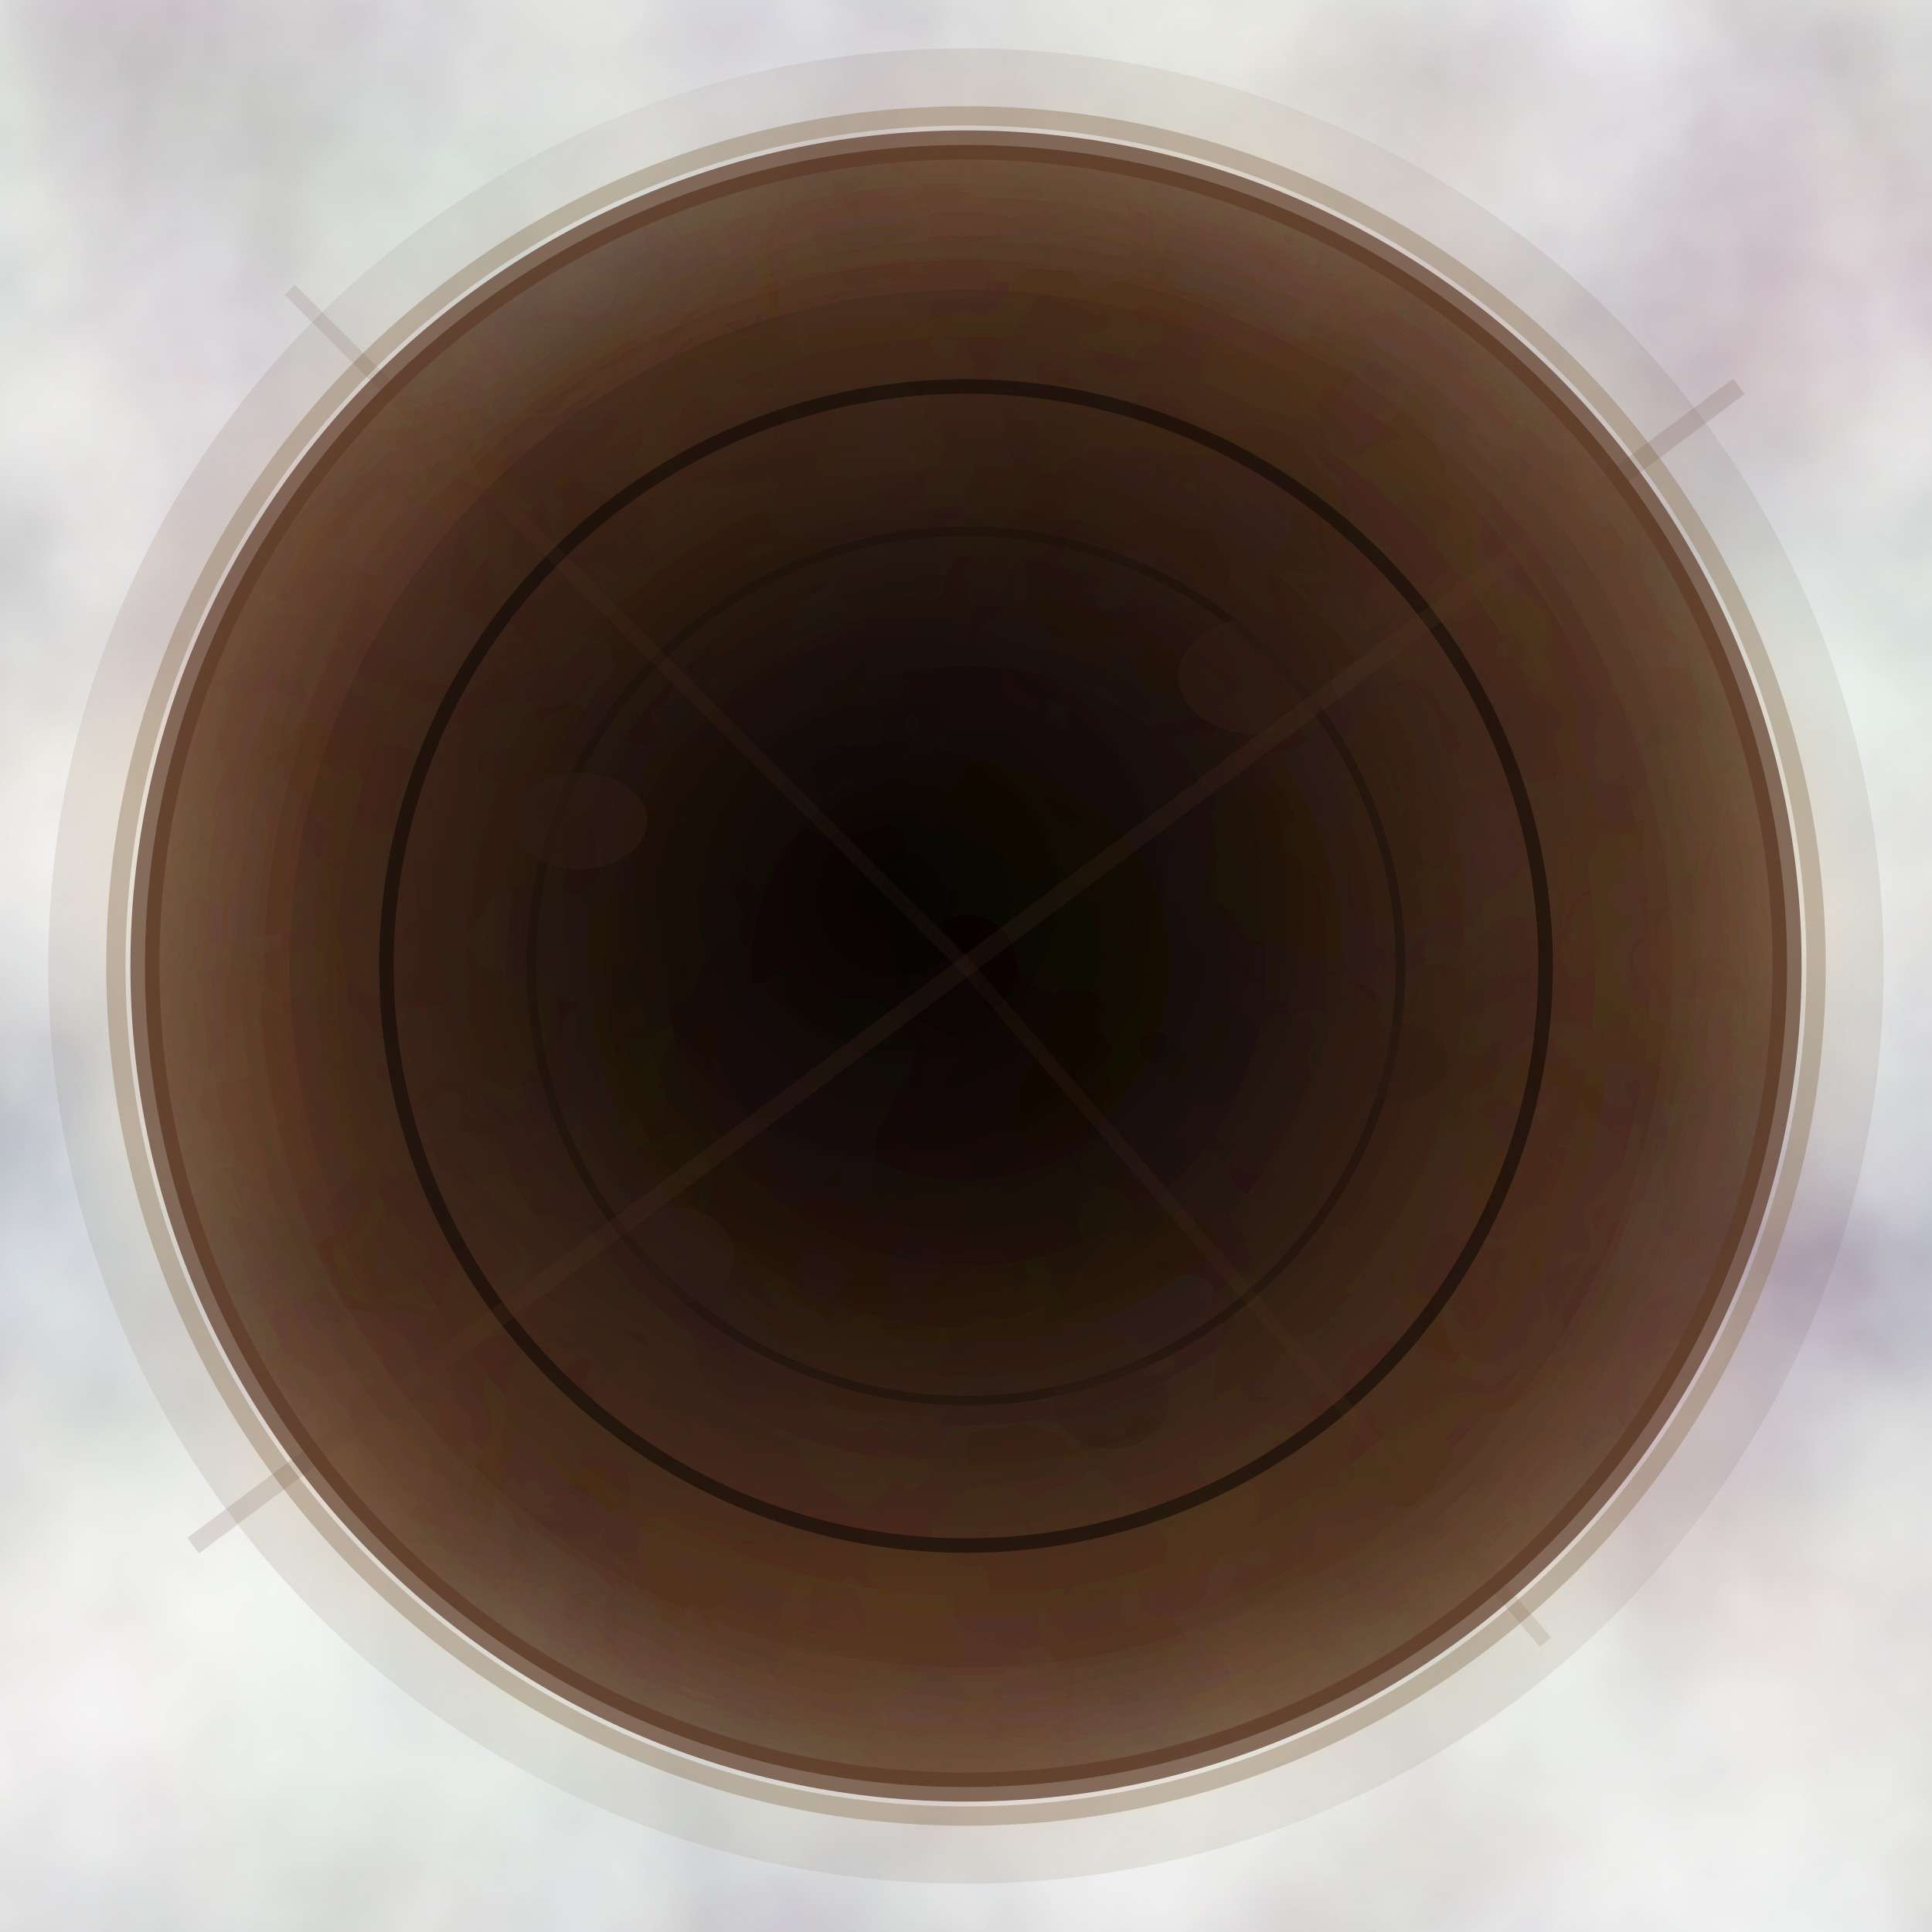
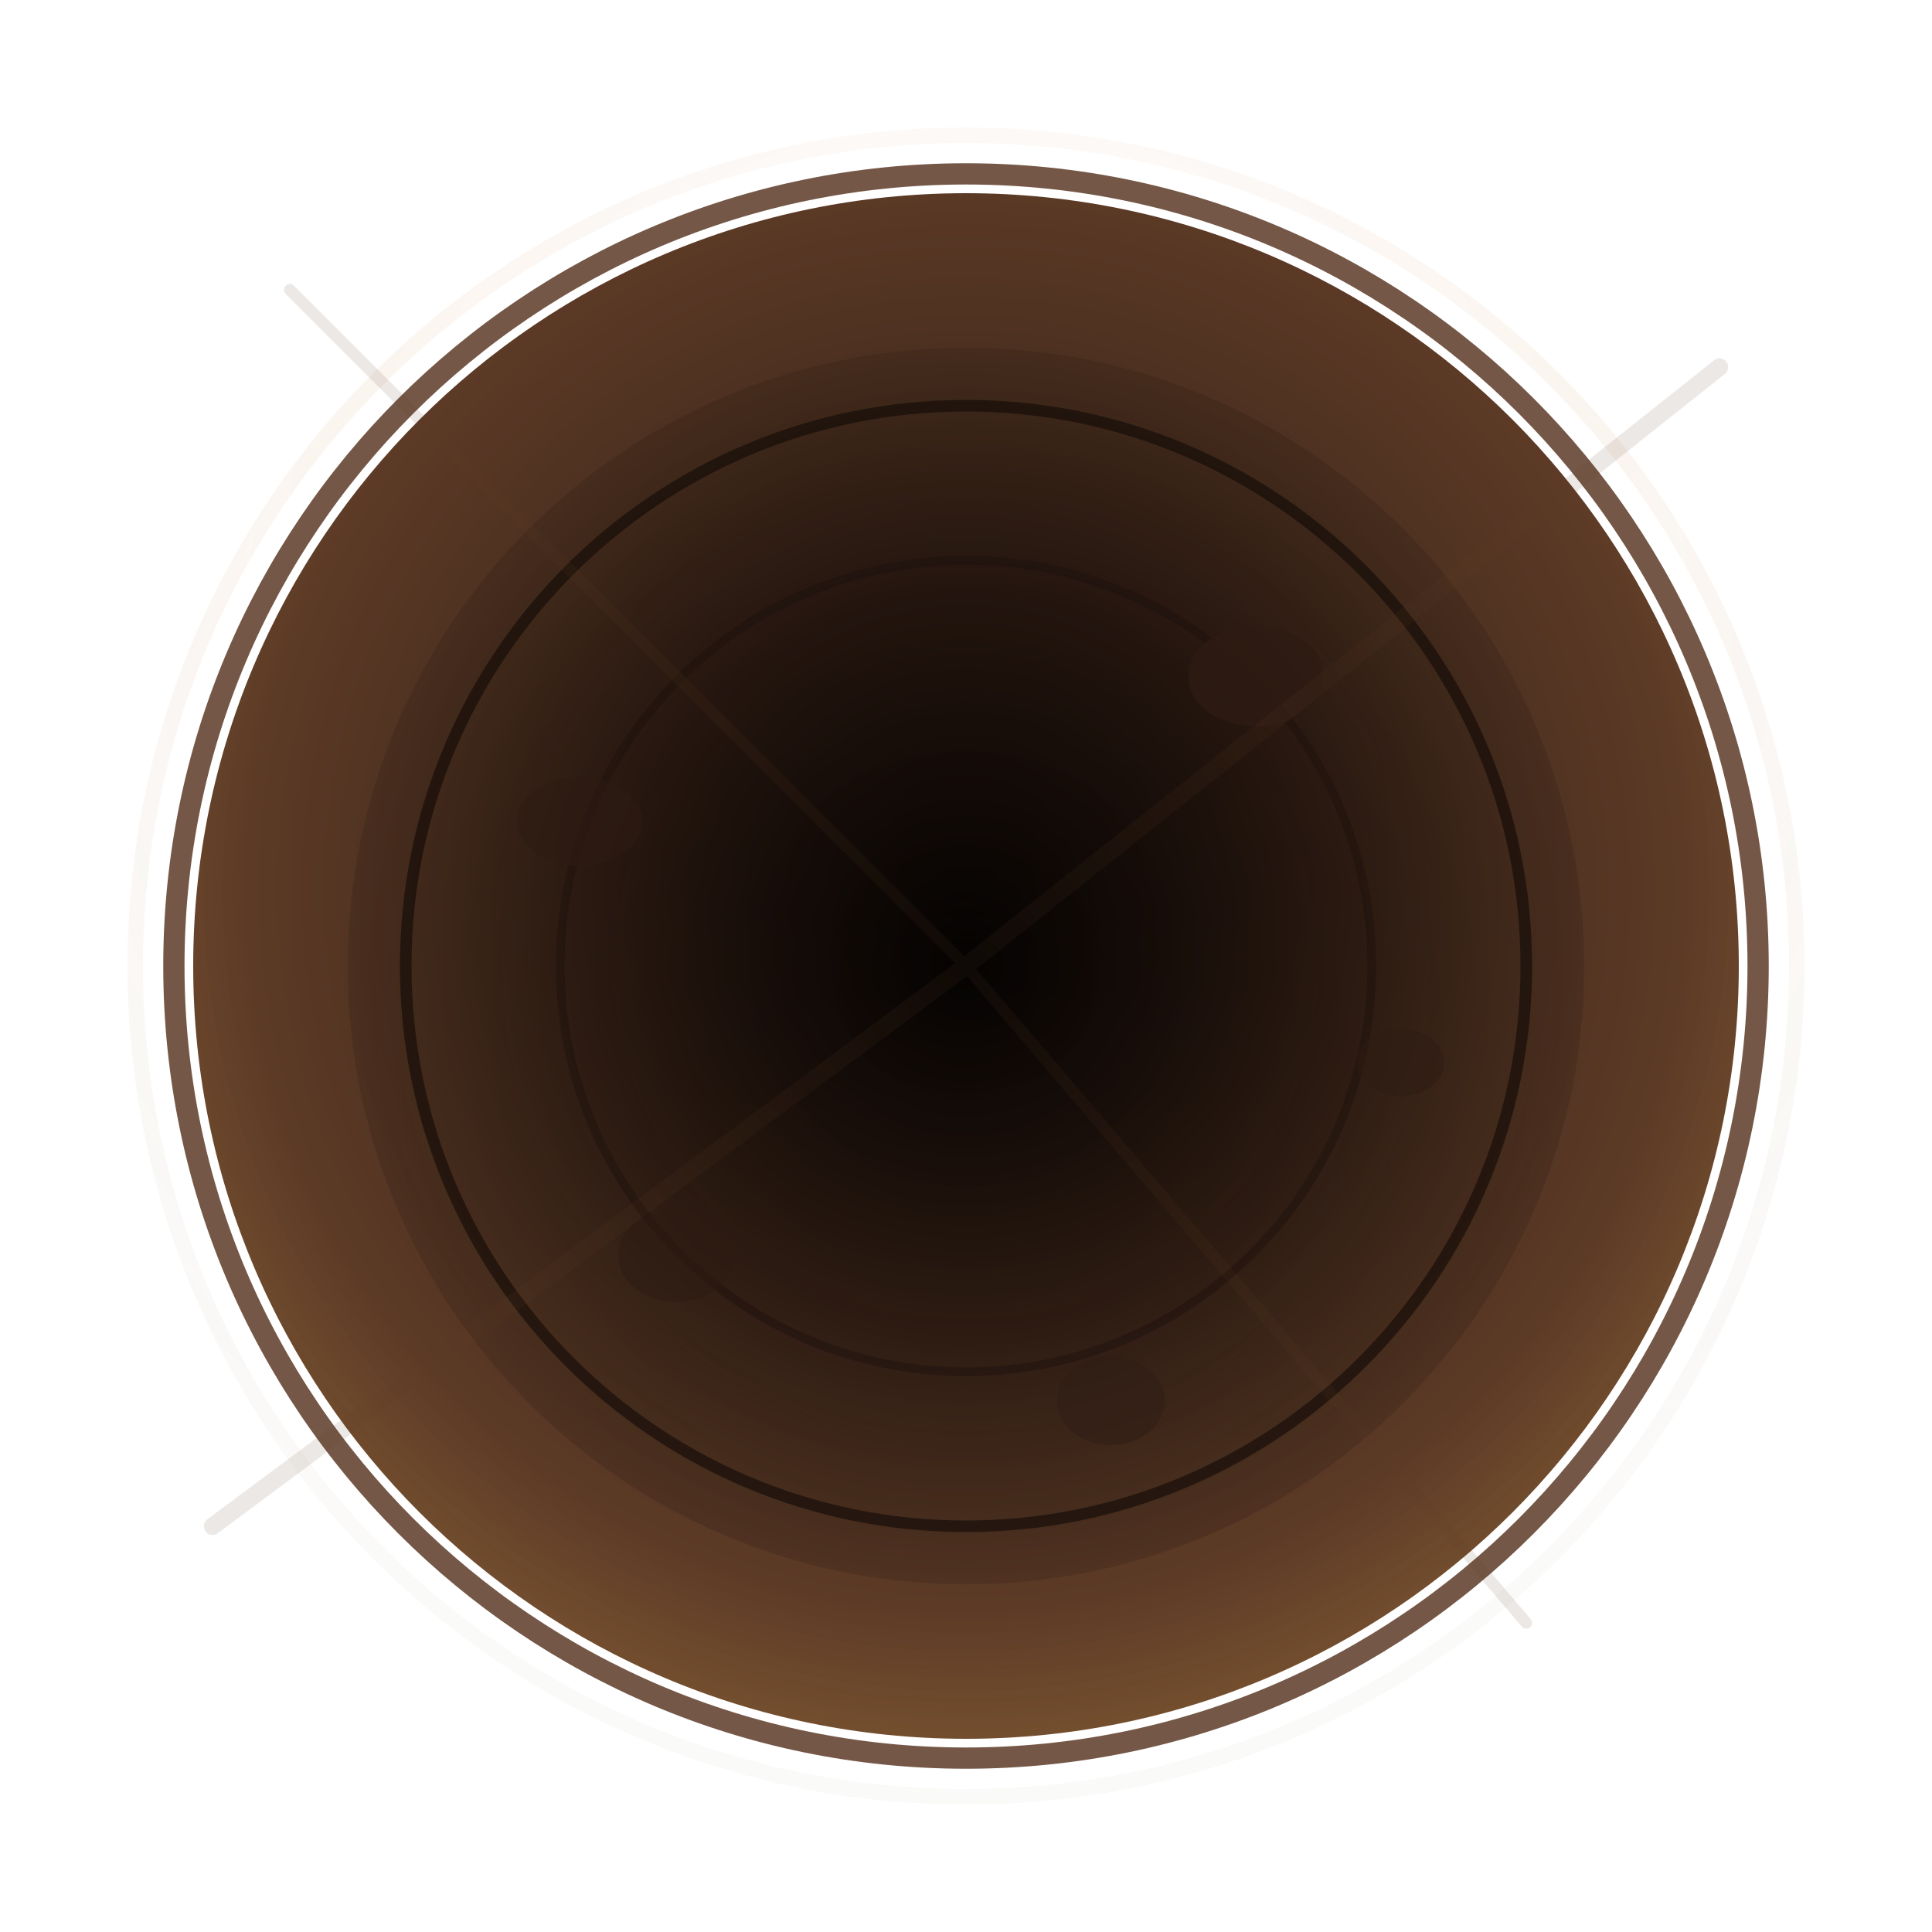
- <svg xmlns="http://www.w3.org/2000/svg" width="200" height="200" viewBox="0 0 200 200">
+ <svg xmlns="http://www.w3.org/2000/svg" width="200" height="200" viewBox="0 0 200 200" role="img" aria-hidden="true" preserveAspectRatio="xMidYMid meet">
  <defs>
-     <radialGradient id="craterMain" cx="50%" cy="50%" r="50%">
-       <stop offset="0%" style="stop-color:#1a0f0a;stop-opacity:1" />
-       <stop offset="30%" style="stop-color:#2d1b13;stop-opacity:1" />
-       <stop offset="60%" style="stop-color:#4a2f1f;stop-opacity:1" />
-       <stop offset="85%" style="stop-color:#5c3a26;stop-opacity:1" />
-       <stop offset="100%" style="stop-color:#6b4423;stop-opacity:0.9" />
+     <radialGradient id="craterMain" cx="50%" cy="45%" r="55%">
+       <stop offset="0%" stop-color="#1a0f0a" stop-opacity="1" />
+       <stop offset="30%" stop-color="#2d1b13" stop-opacity="1" />
+       <stop offset="60%" stop-color="#4a2f1f" stop-opacity="1" />
+       <stop offset="85%" stop-color="#5c3a26" stop-opacity="1" />
+       <stop offset="100%" stop-color="#6b4423" stop-opacity="0.95" />
    </radialGradient>
-     <radialGradient id="craterShadow" cx="45%" cy="45%" r="50%">
-       <stop offset="0%" style="stop-color:#000000;stop-opacity:0.8" />
-       <stop offset="50%" style="stop-color:#0f0805;stop-opacity:0.5" />
-       <stop offset="100%" style="stop-color:#1a0f0a;stop-opacity:0" />
+     <radialGradient id="craterShadow" cx="50%" cy="50%" r="60%">
+       <stop offset="0%" stop-color="#000000" stop-opacity="0.85" />
+       <stop offset="40%" stop-color="#0f0805" stop-opacity="0.5" />
+       <stop offset="100%" stop-color="#0f0805" stop-opacity="0" />
    </radialGradient>
-     <radialGradient id="rimHighlight" cx="50%" cy="50%" r="50%">
-       <stop offset="0%" style="stop-color:#8B4513;stop-opacity:0" />
-       <stop offset="70%" style="stop-color:#A0522D;stop-opacity:0.3" />
-       <stop offset="85%" style="stop-color:#CD853F;stop-opacity:0.6" />
-       <stop offset="100%" style="stop-color:#8B7355;stop-opacity:0.4" />
+     <radialGradient id="rimHighlight" cx="50%" cy="30%" r="65%">
+       <stop offset="0%" stop-color="#fff2e6" stop-opacity="0.03" />
+       <stop offset="60%" stop-color="#cd853f" stop-opacity="0.12" />
+       <stop offset="100%" stop-color="#8b7355" stop-opacity="0.06" />
    </radialGradient>
-     <filter id="craterTexture">
-       <feTurbulence type="fractalNoise" baseFrequency="0.02" numOctaves="5" seed="2" />
-       <feColorMatrix type="saturate" values="0.2" />
-       <feBlend mode="multiply" in="SourceGraphic" />
-     </filter>
  </defs>
-   <circle cx="100" cy="100" r="95" fill="url(#rimHighlight)" opacity="0.5" />
-   <circle cx="100" cy="100" r="85" fill="url(#craterMain)" filter="url(#craterTexture)" />
-   <circle cx="100" cy="100" r="70" fill="url(#craterShadow)" />
-   <circle cx="100" cy="100" r="85" fill="none" stroke="#5c3a26" stroke-width="3" opacity="0.7" />
-   <circle cx="100" cy="100" r="88" fill="none" stroke="#8B7355" stroke-width="2" opacity="0.4" />
-   <circle cx="100" cy="100" r="60" fill="none" stroke="#0f0805" stroke-width="1.5" opacity="0.6" />
-   <circle cx="100" cy="100" r="45" fill="none" stroke="#1a0f0a" stroke-width="1" opacity="0.5" />
-   <ellipse cx="130" cy="70" rx="8" ry="6" fill="#2d1b13" opacity="0.6" />
-   <ellipse cx="70" cy="130" rx="6" ry="5" fill="#2d1b13" opacity="0.5" />
-   <ellipse cx="145" cy="110" rx="5" ry="4" fill="#2d1b13" opacity="0.4" />
-   <ellipse cx="60" cy="85" rx="7" ry="5" fill="#2d1b13" opacity="0.5" />
-   <ellipse cx="115" cy="145" rx="6" ry="5" fill="#2d1b13" opacity="0.4" />
-   <line x1="100" y1="100" x2="180" y2="40" stroke="#5c3a26" stroke-width="2" opacity="0.15" />
-   <line x1="100" y1="100" x2="20" y2="160" stroke="#5c3a26" stroke-width="2" opacity="0.15" />
-   <line x1="100" y1="100" x2="160" y2="170" stroke="#5c3a26" stroke-width="1.5" opacity="0.12" />
-   <line x1="100" y1="100" x2="30" y2="30" stroke="#5c3a26" stroke-width="1.5" opacity="0.12" />
+   <circle cx="100" cy="100" r="80" fill="url(#craterMain)" />
+   <circle cx="100" cy="100" r="64" fill="url(#craterShadow)" />
+   <circle cx="100" cy="100" r="82" fill="none" stroke="#5c3a26" stroke-width="2.2" opacity="0.85" />
+   <circle cx="100" cy="100" r="86" fill="none" stroke="url(#rimHighlight)" stroke-width="1.6" opacity="0.65" />
+   <circle cx="100" cy="100" r="58" fill="none" stroke="#0f0805" stroke-width="1.2" opacity="0.6" />
+   <circle cx="100" cy="100" r="42" fill="none" stroke="#1a0f0a" stroke-width="0.9" opacity="0.45" />
+   <ellipse cx="130" cy="70" rx="7" ry="5.2" fill="#2d1b13" opacity="0.75" />
+   <ellipse cx="70" cy="130" rx="6" ry="4.8" fill="#2d1b13" opacity="0.6" />
+   <ellipse cx="145" cy="110" rx="4.5" ry="3.5" fill="#2d1b13" opacity="0.55" />
+   <ellipse cx="60" cy="85" rx="6.5" ry="4.6" fill="#2d1b13" opacity="0.6" />
+   <ellipse cx="115" cy="145" rx="5.6" ry="4.6" fill="#2d1b13" opacity="0.5" />
+   <g stroke="#5c3a26" stroke-linecap="round" opacity="0.12">
+     <line x1="100" y1="100" x2="178" y2="38" stroke-width="1.8" />
+     <line x1="100" y1="100" x2="22" y2="158" stroke-width="1.8" />
+     <line x1="100" y1="100" x2="158" y2="168" stroke-width="1.2" />
+     <line x1="100" y1="100" x2="30" y2="30" stroke-width="1.2" />
+   </g>
</svg>
